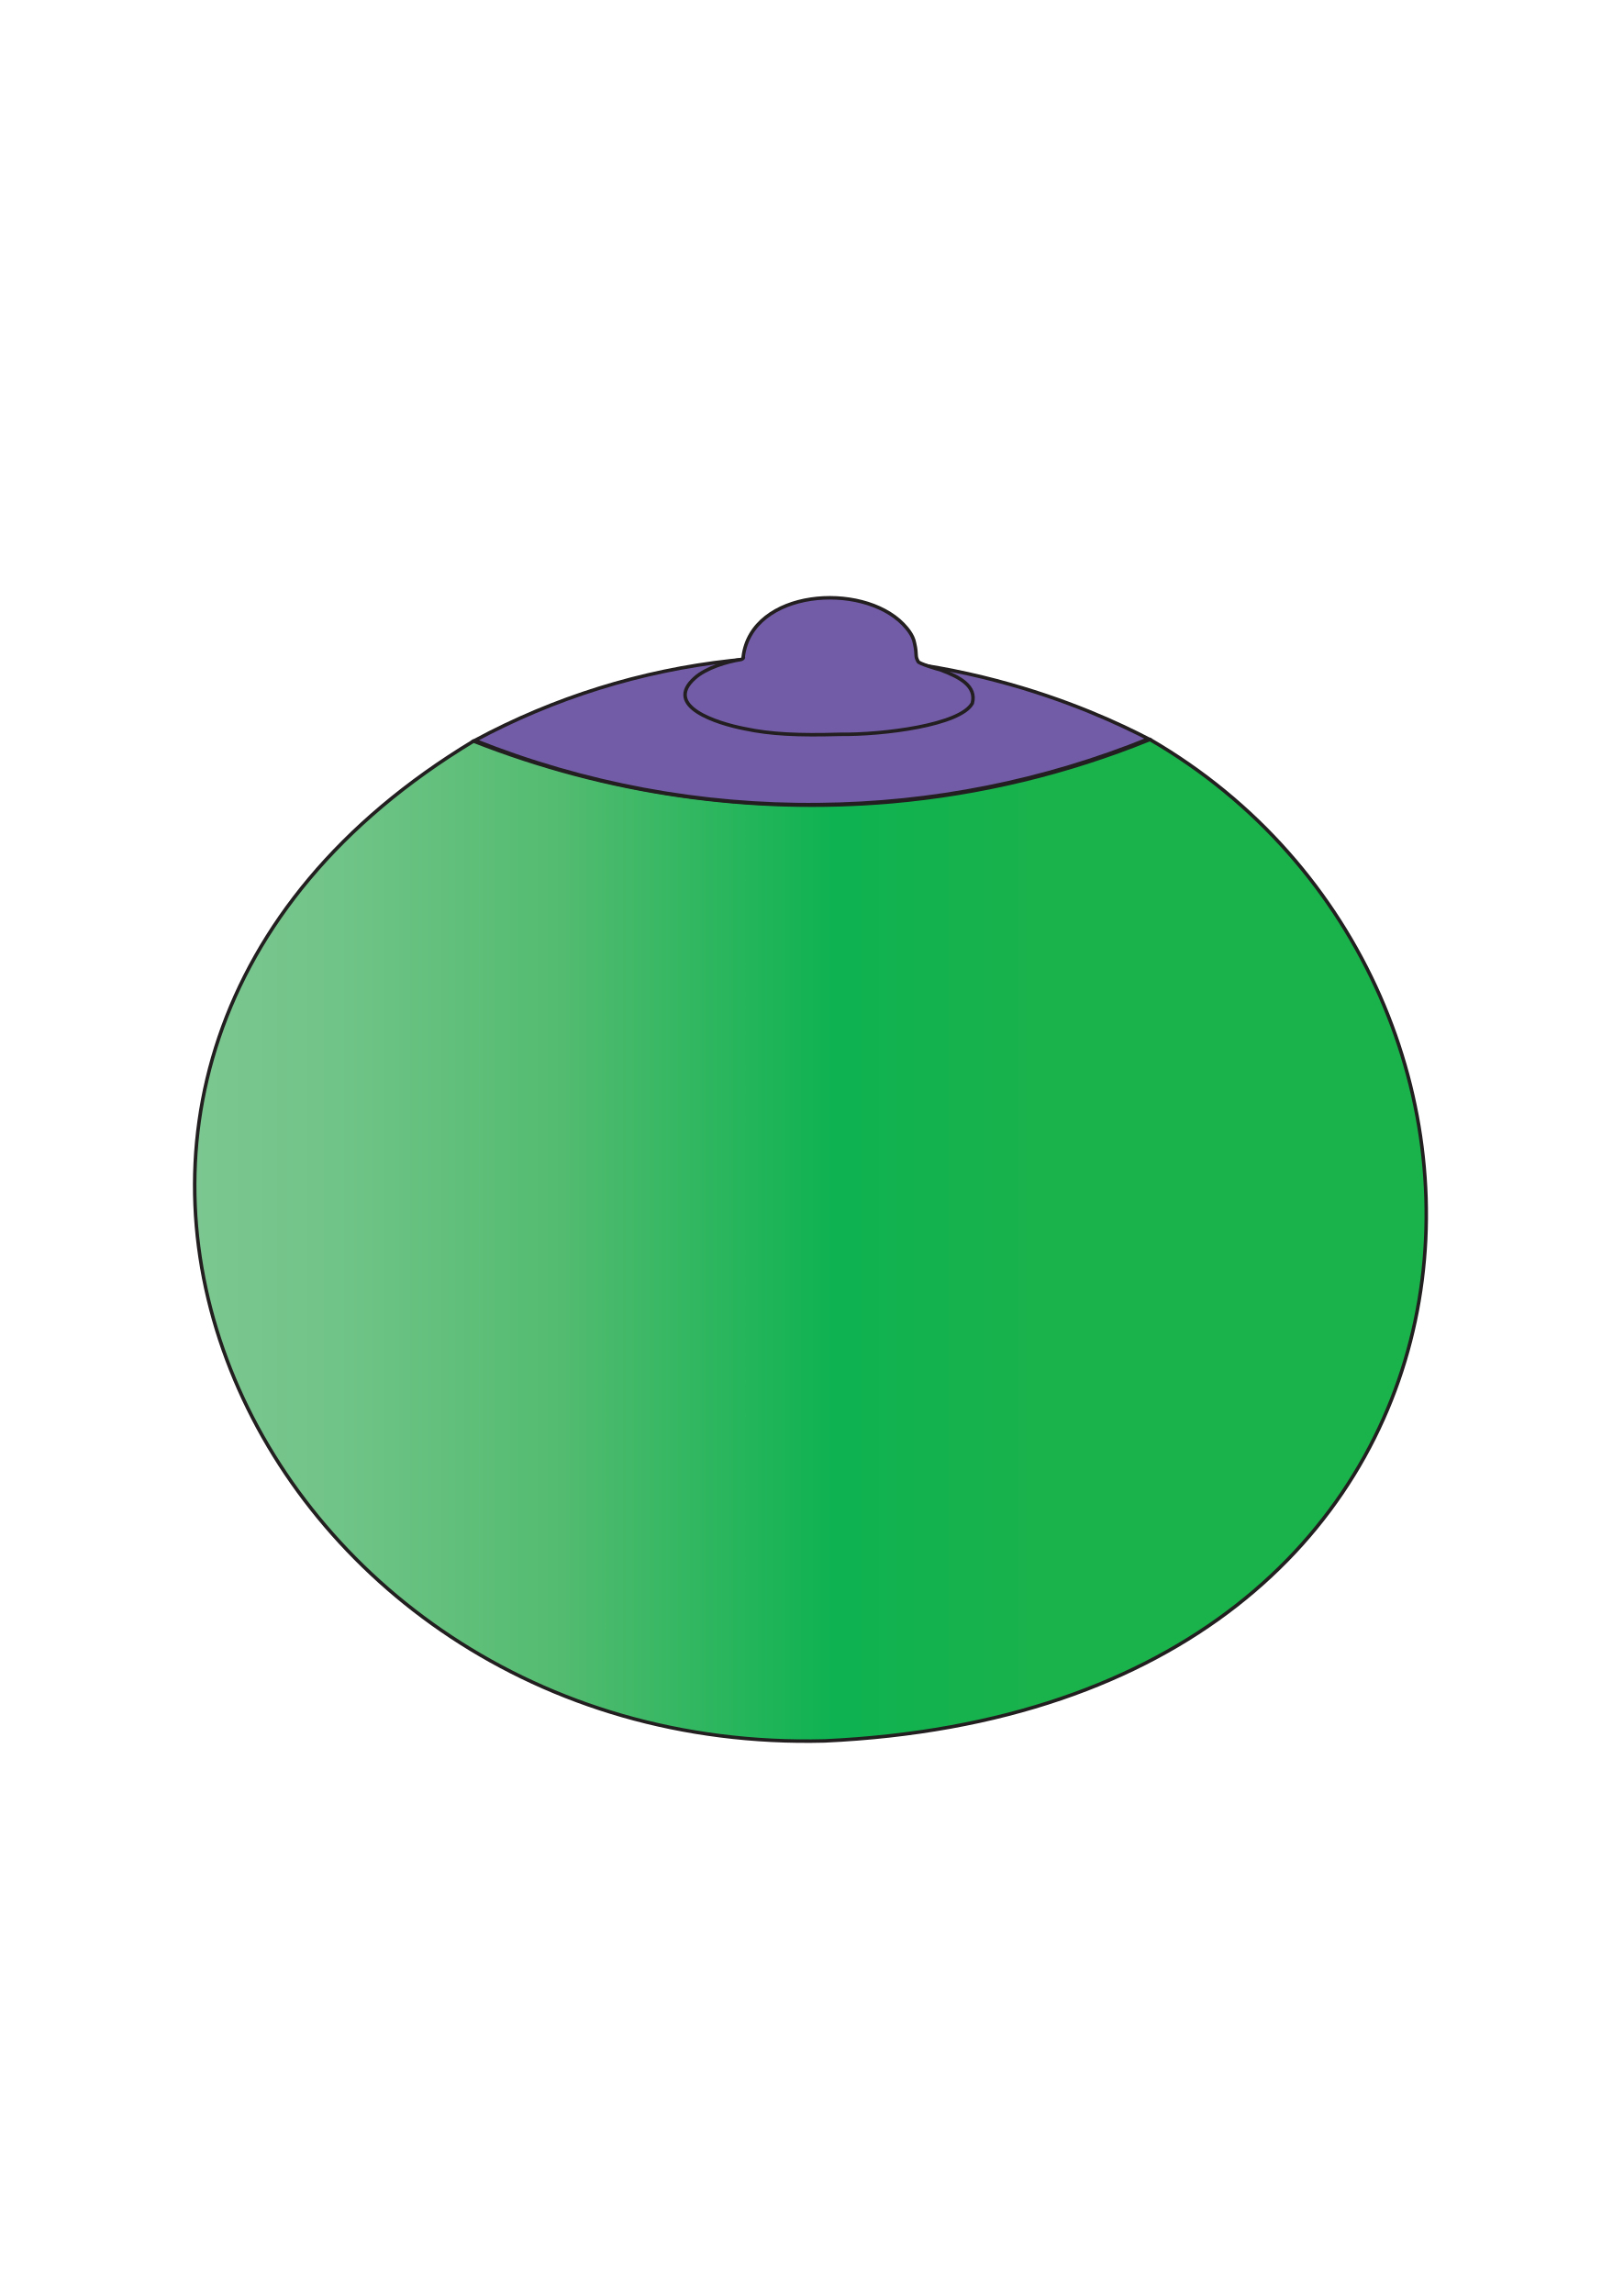
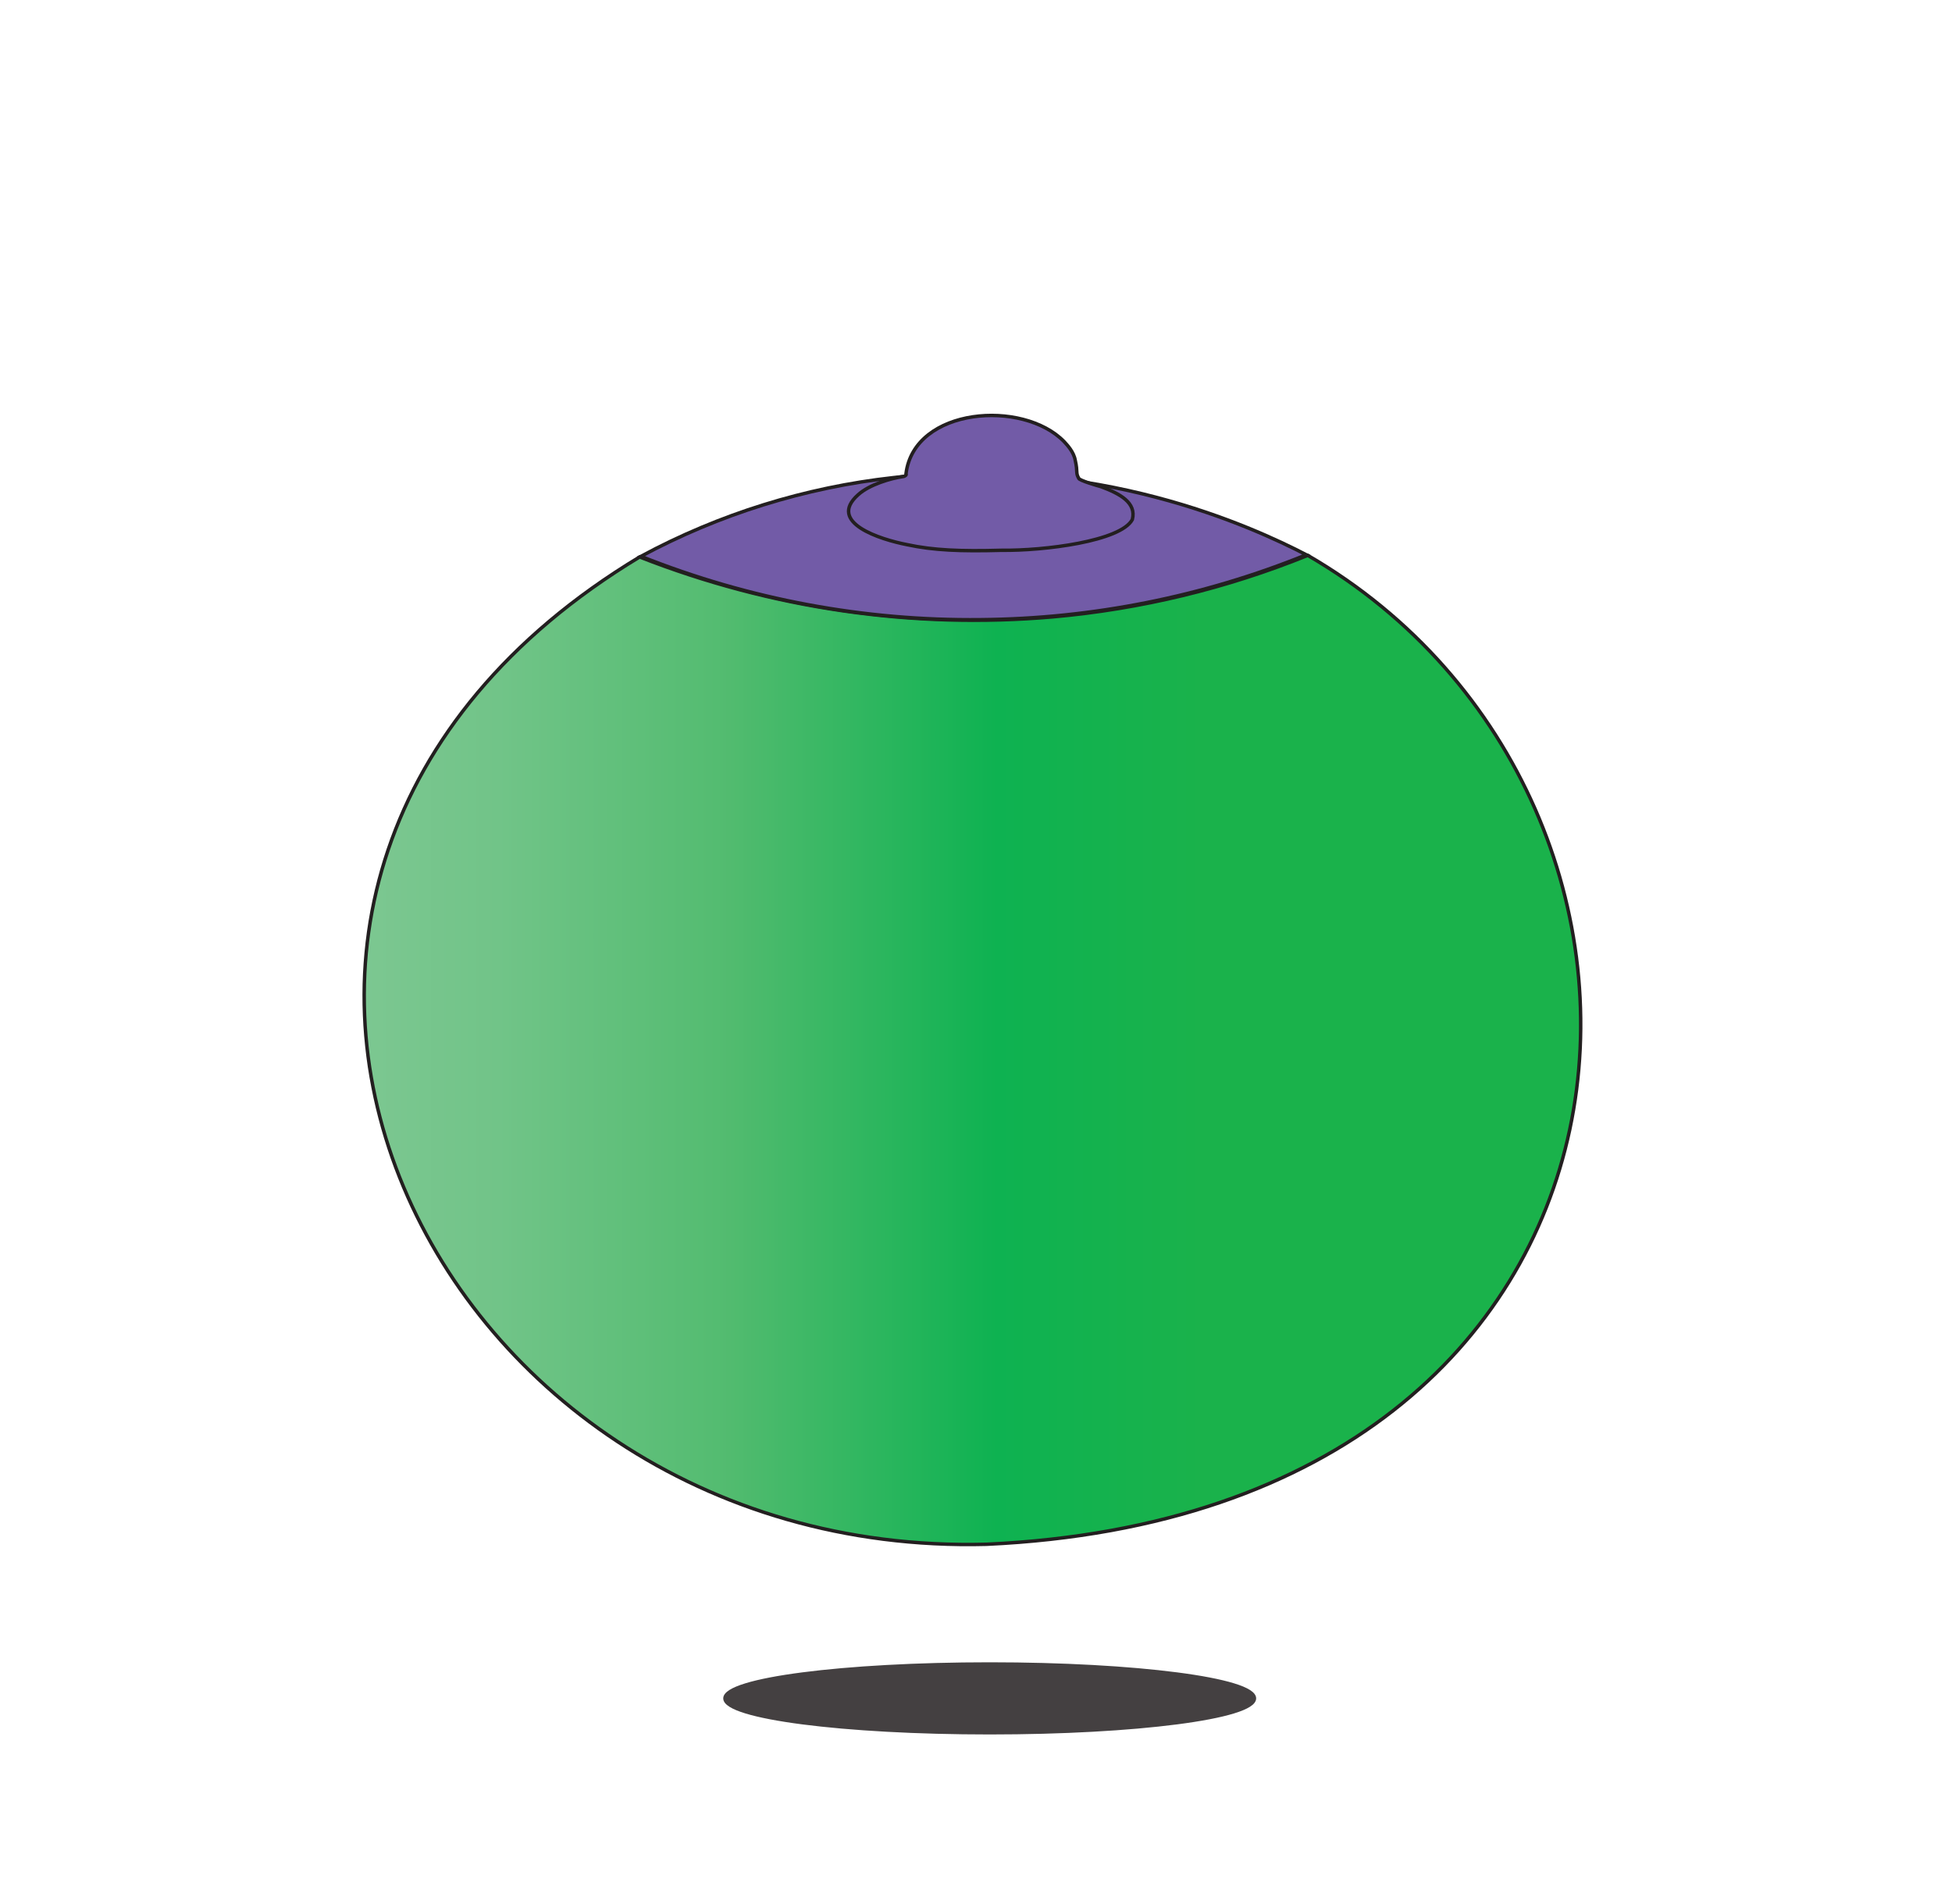
- <svg xmlns="http://www.w3.org/2000/svg" width="464.19" height="655.94" viewBox="0 0 464.19 655.94">
+ <svg xmlns="http://www.w3.org/2000/svg" width="565.11" height="551.24" viewBox="0 0 565.11 551.24">
  <defs>
    <style>
-       .cls-1 {
-         fill: #231f20;
+       .cls-1, .cls-2 {
+         fill: none;
      }

-       .cls-2, .cls-3 {
+       .cls-1, .cls-2, .cls-3, .cls-4, .cls-5 {
        stroke: #231f20;
        stroke-miterlimit: 10;
      }

+       .cls-1 {
+         stroke-width: 0px;
+       }
+ 
      .cls-2 {
+         stroke-width: 0.01px;
+       }
+ 
+       .cls-3 {
+         fill: #231f20;
+         opacity: 0.85;
+       }
+ 
+       .cls-4 {
        stroke-width: 1px;
        fill: url(#linear-gradient);
      }

-       .cls-3 {
+       .cls-5 {
        fill: #725ba7;
      }
    </style>
    <linearGradient id="linear-gradient" x1="61.47" y1="441.06" x2="413.66" y2="441.06" gradientUnits="userSpaceOnUse">
      <stop offset="0" stop-color="#7cc791" />
      <stop offset="0.11" stop-color="#71c488" />
      <stop offset="0.29" stop-color="#54bc71" />
      <stop offset="0.3" stop-color="#52bb6f" />
      <stop offset="0.52" stop-color="#0eb251" />
      <stop offset="0.69" stop-color="#1ab24b" />
    </linearGradient>
  </defs>
-   <g id="Layer_185" data-name="Layer 185">
-     <path class="cls-1" d="M470,86.44a0,0,0,0,0,0,0,0,0,0,0,0,0,0Z" transform="translate(-5.8 -86.41)" />
-     <path class="cls-1" d="M5.81,742.35s0,0,0,0,0,0,0,0Z" transform="translate(-5.8 -86.41)" />
+   <g id="Layer_115" data-name="Layer 115">
+     <circle class="cls-1" cx="565.05" cy="0.06" r="0.06" />
+     <ellipse class="cls-2" cx="0.03" cy="550.79" rx="0.02" ry="0.45" />
+   </g>
+   <g id="shadow">
+     <ellipse id="shadow-2" data-name="shadow" class="cls-3" cx="286.52" cy="491.78" rx="76.64" ry="9.95" />
  </g>
  <g id="boob_green" data-name="boob green">
-     <path class="cls-2" d="M334.64,297.85c122.47,71,110.78,277-93,286.35C77.37,588.5-13.73,391.82,141.22,298.31a264.72,264.72,0,0,0,119.61,17.35A256.45,256.45,0,0,0,334.64,297.85Z" transform="translate(-5.8 -86.41)" />
+     <path class="cls-4" d="M334.64,297.85c122.47,71,110.78,277-93,286.35C77.37,588.5-13.73,391.82,141.22,298.31a264.72,264.72,0,0,0,119.61,17.35A256.45,256.45,0,0,0,334.64,297.85Z" transform="translate(43.96 -137.04)" />
  </g>
  <g id="alien_nipple" data-name="alien nipple">
-     <path class="cls-3" d="M141.59,298.13s0,0,0,0a201.1,201.1,0,0,1,73.15-22.8c58.75-6.57,103.85,14.26,119.5,22.35A256.62,256.62,0,0,1,240,316.47,257.54,257.54,0,0,1,141.59,298.13Z" transform="translate(-5.8 -86.41)" />
-     <path class="cls-3" d="M218.33,274.19c2.41-19.24,33.87-21.54,45.77-9.28.92,1,2.82,3,3.23,5.45.79,3.42.06,3.49,1,5.17,0,.57,5.7,2.25,6.34,2.39,5.63,2.07,10.44,4.7,9.18,9.57-3.38,6.27-25.49,9.05-37.88,8.89-11.87.33-19.76,0-27.29-1.62-7.92-1.54-23.23-6.41-14.22-14.45,3.29-3,9.54-4.78,13-5.28C218,275,218.59,274.55,218.33,274.19Z" transform="translate(-5.8 -86.41)" />
+     <path class="cls-5" d="M141.59,298.13s0,0,0,0a201.1,201.1,0,0,1,73.15-22.8c58.75-6.57,103.85,14.26,119.5,22.35A256.62,256.62,0,0,1,240,316.47,257.54,257.54,0,0,1,141.59,298.13Z" transform="translate(43.96 -137.04)" />
+     <path class="cls-5" d="M218.33,274.19c2.41-19.24,33.87-21.54,45.77-9.28.92,1,2.82,3,3.23,5.45.79,3.42.06,3.49,1,5.17,0,.57,5.7,2.25,6.34,2.39,5.63,2.07,10.44,4.7,9.18,9.57-3.38,6.27-25.49,9.05-37.88,8.89-11.87.33-19.76,0-27.29-1.62-7.92-1.54-23.23-6.41-14.22-14.45,3.29-3,9.54-4.78,13-5.28C218,275,218.59,274.55,218.33,274.19Z" transform="translate(43.96 -137.04)" />
  </g>
</svg>
